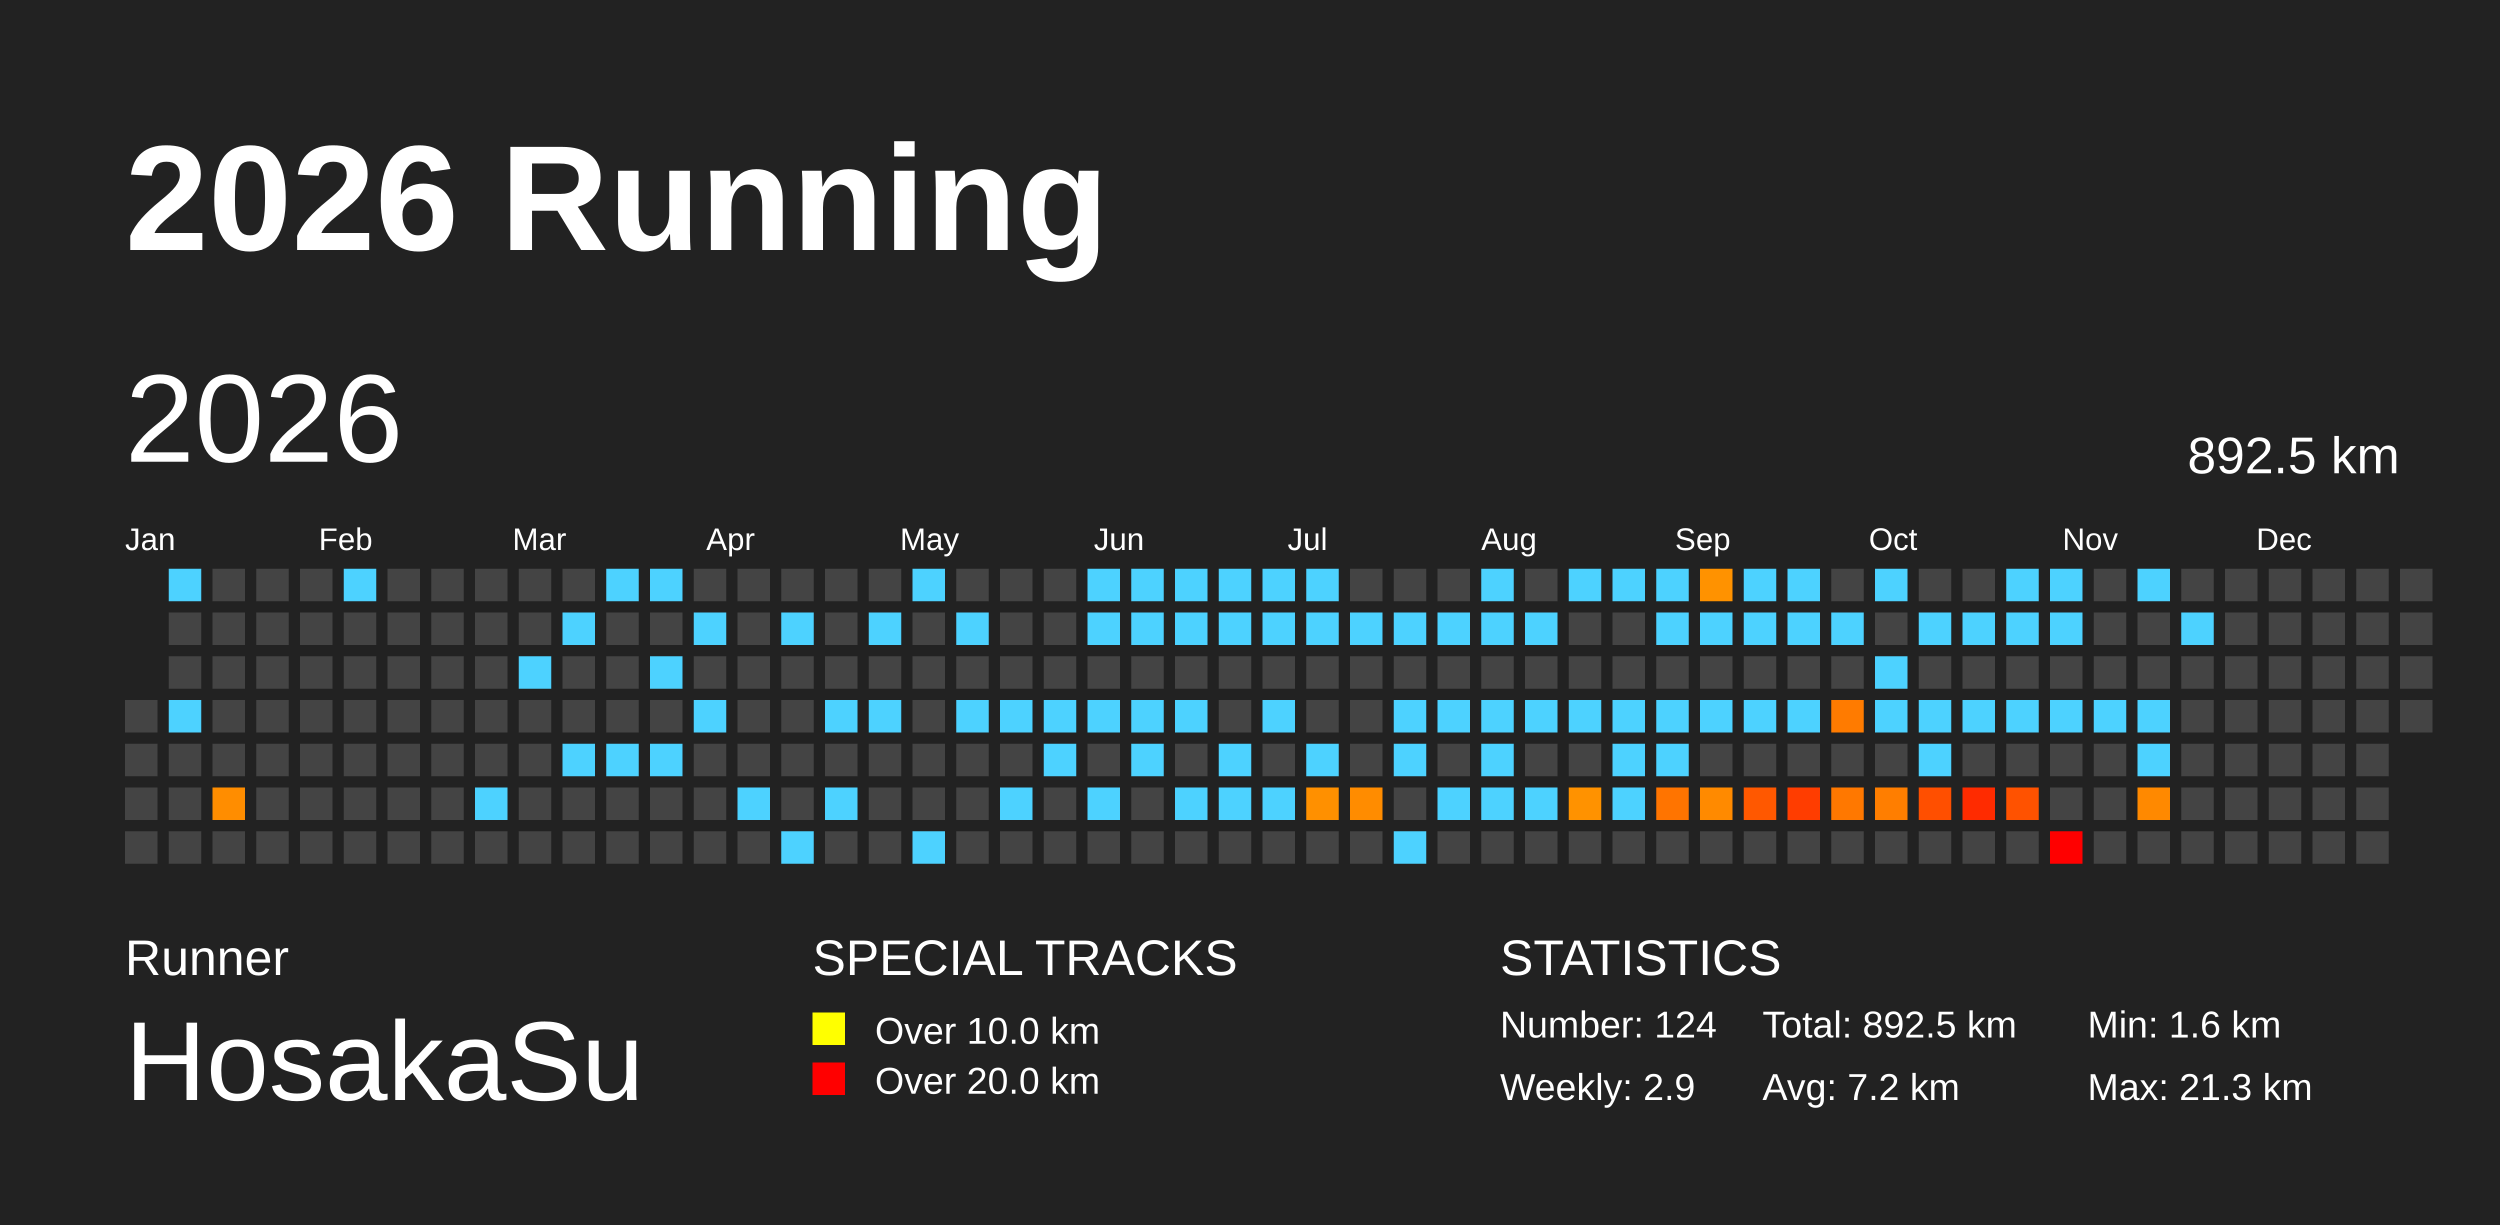
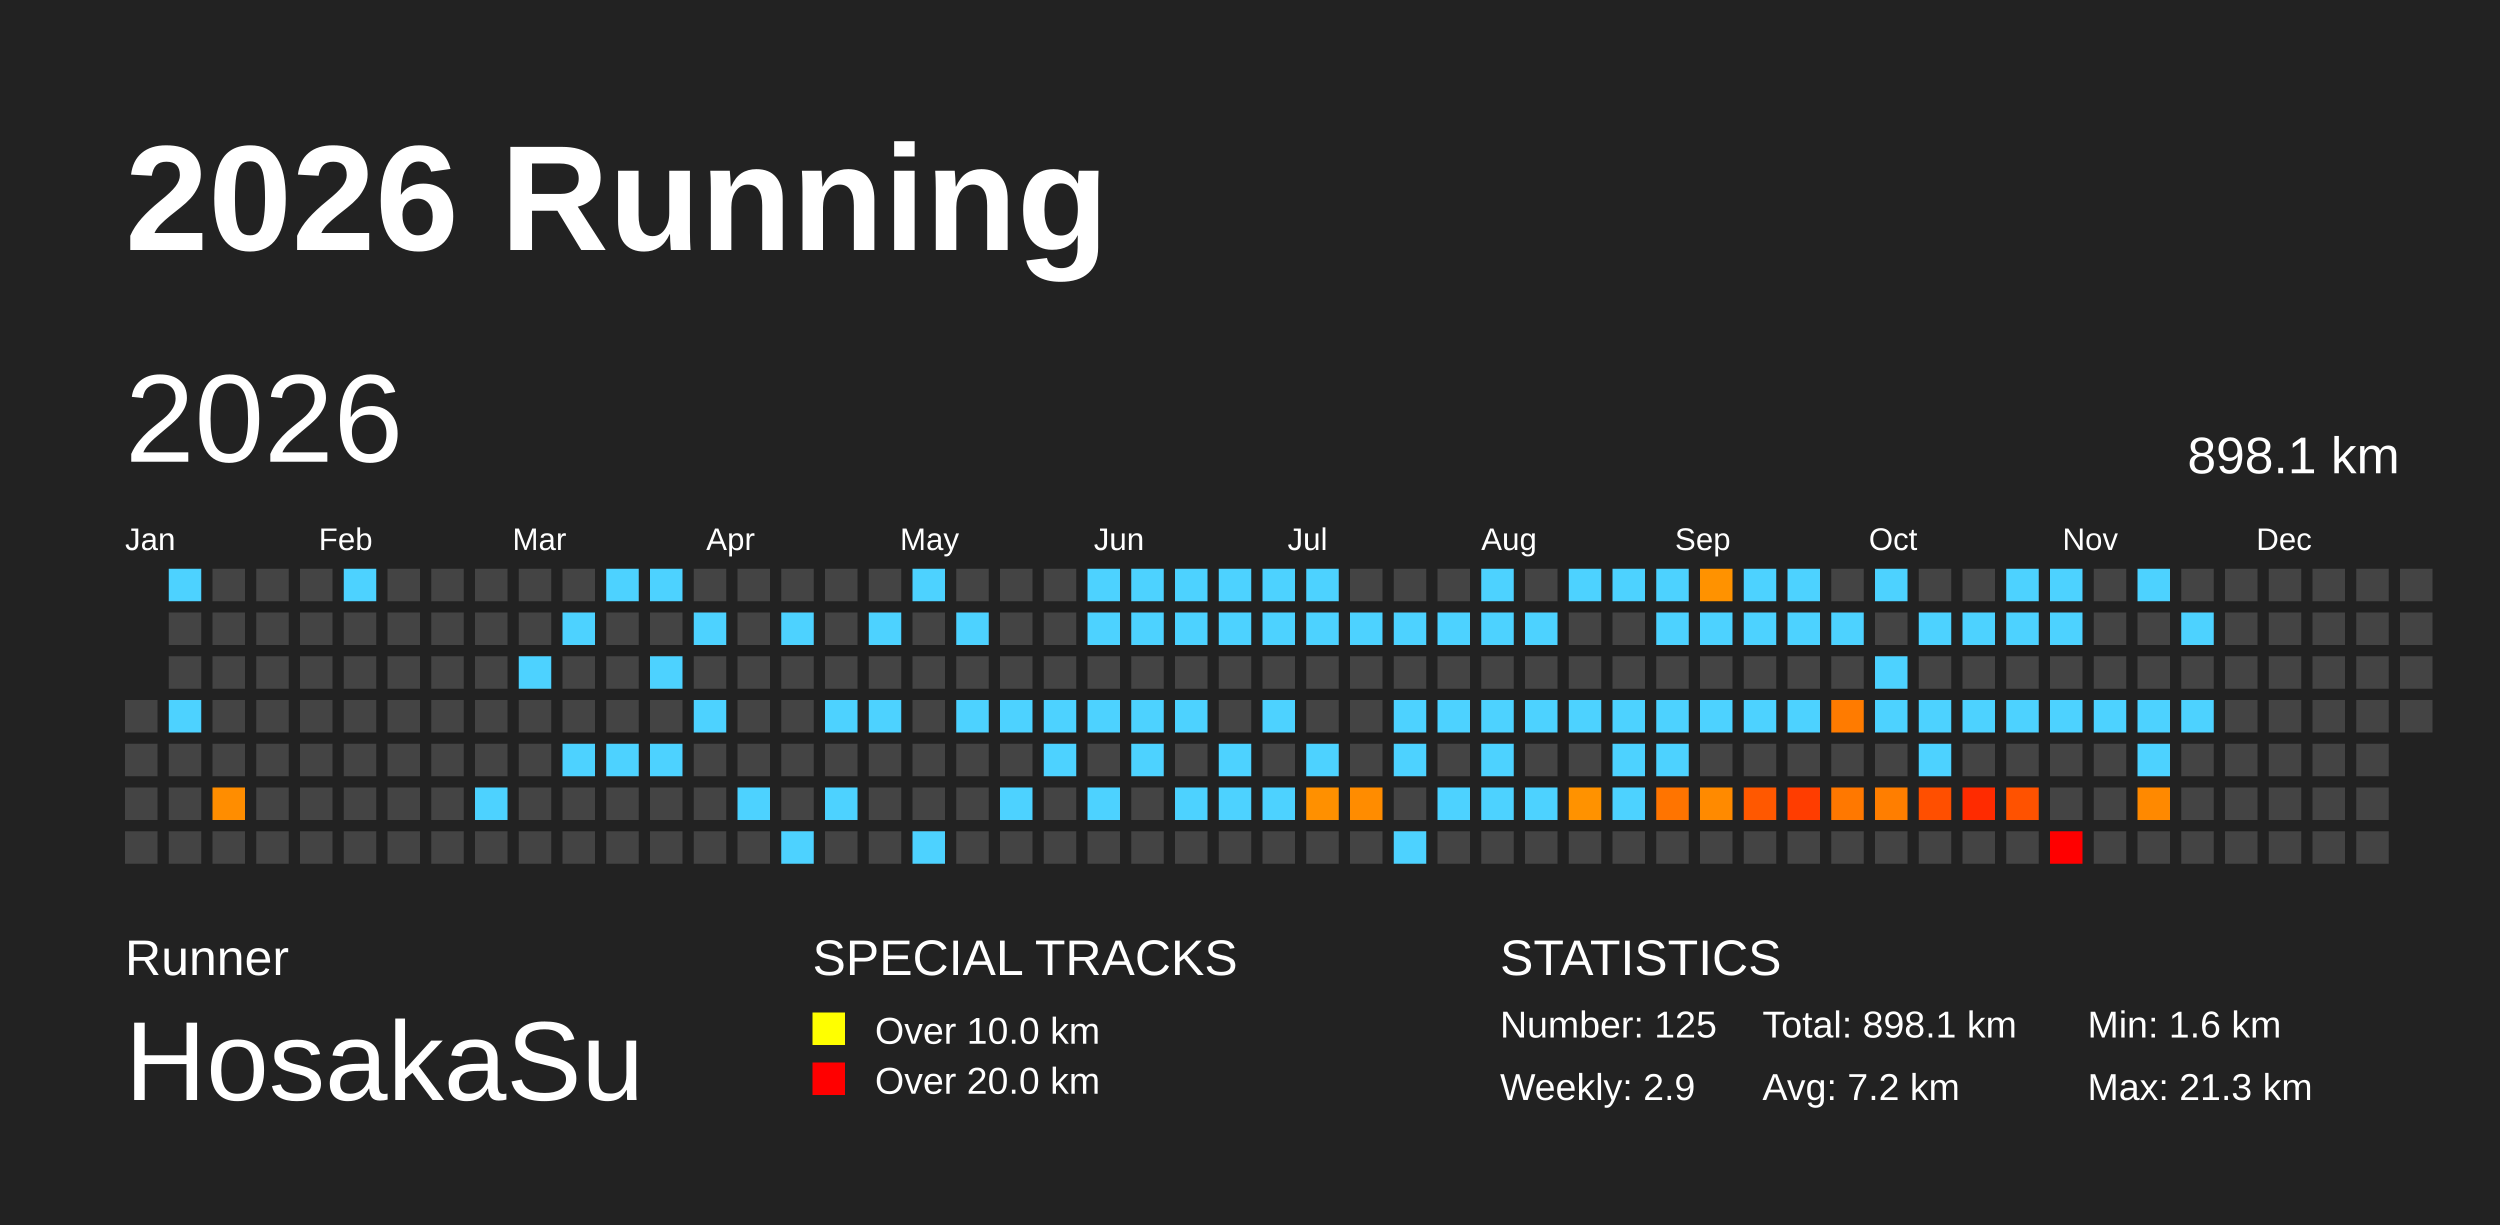
<svg xmlns="http://www.w3.org/2000/svg" baseProfile="full" height="98mm" version="1.1" viewBox="0,0,200,98" width="200mm">
  <defs>
    <pattern height="2" id="indoor-stripe" patternUnits="userSpaceOnUse" width="2">
      <line stroke="white" stroke-opacity="0.45" stroke-width="0.5" x1="0" x2="2" y1="2" y2="0" />
    </pattern>
  </defs>
  <rect fill="#222222" height="98" width="200" x="0" y="0" />
  <text fill="#FFFFFF" style="font-size:12px; font-family:Arial; font-weight:bold;" x="10" y="20">2026 Running</text>
  <text fill="#FFFFFF" style="font-size:4px; font-family:Arial" x="10" y="78">Runner</text>
  <text fill="#FFFFFF" style="font-size:9px; font-family:Arial" x="10" y="88">HosakaSu</text>
  <text fill="#FFFFFF" style="font-size:4px; font-family:Arial" x="65" y="78">SPECIAL TRACKS</text>
  <rect fill="yellow" height="2.6" width="2.6" x="65" y="81" />
  <text fill="#FFFFFF" style="font-size:3px; font-family:Arial" x="70" y="83.5">Over 10.0 km</text>
  <rect fill="red" height="2.6" width="2.6" x="65" y="85" />
  <text fill="#FFFFFF" style="font-size:3px; font-family:Arial" x="70" y="87.5">Over 20.0 km</text>
  <text fill="#FFFFFF" style="font-size:4px; font-family:Arial" x="120" y="78">STATISTICS</text>
-   <text fill="#FFFFFF" style="font-size:3px; font-family:Arial" x="120" y="83">Number: 124</text>
+   <text fill="#FFFFFF" style="font-size:3px; font-family:Arial" x="120" y="83">Number: 125</text>
  <text fill="#FFFFFF" style="font-size:3px; font-family:Arial" x="120" y="88">Weekly: 2.9</text>
-   <text fill="#FFFFFF" style="font-size:3px; font-family:Arial" x="141" y="83">Total: 892.5 km</text>
+   <text fill="#FFFFFF" style="font-size:3px; font-family:Arial" x="141" y="83">Total: 898.1 km</text>
  <text fill="#FFFFFF" style="font-size:3px; font-family:Arial" x="141" y="88">Avg: 7.2 km</text>
  <text fill="#FFFFFF" style="font-size:3px; font-family:Arial" x="167" y="83">Min: 1.6 km</text>
  <text fill="#FFFFFF" style="font-size:3px; font-family:Arial" x="167" y="88">Max: 21.3 km</text>
  <text dominant-baseline="hanging" fill="#FFFFFF" style="font-size:10.0px; font-family:Arial;" x="10" y="30">2026</text>
-   <text dominant-baseline="hanging" fill="#FFFFFF" style="font-size:4.125px; font-family:Arial;" x="175" y="35">892.5 km</text>
+   <text dominant-baseline="hanging" fill="#FFFFFF" style="font-size:4.125px; font-family:Arial;" x="175" y="35">898.1 km</text>
  <text fill="#FFFFFF" style="font-size:2.5px; font-family:Arial" x="10.0" y="44">Jan</text>
  <text fill="#FFFFFF" style="font-size:2.5px; font-family:Arial" x="25.5" y="44">Feb</text>
  <text fill="#FFFFFF" style="font-size:2.5px; font-family:Arial" x="41.0" y="44">Mar</text>
  <text fill="#FFFFFF" style="font-size:2.5px; font-family:Arial" x="56.5" y="44">Apr</text>
  <text fill="#FFFFFF" style="font-size:2.5px; font-family:Arial" x="72.0" y="44">May</text>
  <text fill="#FFFFFF" style="font-size:2.5px; font-family:Arial" x="87.5" y="44">Jun</text>
  <text fill="#FFFFFF" style="font-size:2.5px; font-family:Arial" x="103.0" y="44">Jul</text>
  <text fill="#FFFFFF" style="font-size:2.5px; font-family:Arial" x="118.5" y="44">Aug</text>
  <text fill="#FFFFFF" style="font-size:2.5px; font-family:Arial" x="134.0" y="44">Sep</text>
  <text fill="#FFFFFF" style="font-size:2.5px; font-family:Arial" x="149.5" y="44">Oct</text>
  <text fill="#FFFFFF" style="font-size:2.5px; font-family:Arial" x="165.0" y="44">Nov</text>
  <text fill="#FFFFFF" style="font-size:2.5px; font-family:Arial" x="180.5" y="44">Dec</text>
  <rect fill="#444444" height="2.6" width="2.6" x="10.0" y="56.0" />
  <rect fill="#444444" height="2.6" width="2.6" x="10.0" y="59.5" />
  <rect fill="#444444" height="2.6" width="2.6" x="10.0" y="63.0" />
  <rect fill="#444444" height="2.6" width="2.6" x="10.0" y="66.5" />
  <rect fill="#4dd2ff" height="2.6" width="2.6" x="13.5" y="45.5" />
  <rect fill="#444444" height="2.6" width="2.6" x="13.5" y="49.0" />
  <rect fill="#444444" height="2.6" width="2.6" x="13.5" y="52.5" />
  <rect fill="#4dd2ff" height="2.6" width="2.6" x="13.5" y="56.0" />
  <rect fill="#444444" height="2.6" width="2.6" x="13.5" y="59.5" />
  <rect fill="#444444" height="2.6" width="2.6" x="13.5" y="63.0" />
  <rect fill="#444444" height="2.6" width="2.6" x="13.5" y="66.5" />
  <rect fill="#444444" height="2.6" width="2.6" x="17.0" y="45.5" />
  <rect fill="#444444" height="2.6" width="2.6" x="17.0" y="49.0" />
  <rect fill="#444444" height="2.6" width="2.6" x="17.0" y="52.5" />
  <rect fill="#444444" height="2.6" width="2.6" x="17.0" y="56.0" />
  <rect fill="#444444" height="2.6" width="2.6" x="17.0" y="59.5" />
  <rect fill="#ff8d00" height="2.6" width="2.6" x="17.0" y="63.0" />
  <rect fill="#444444" height="2.6" width="2.6" x="17.0" y="66.5" />
  <rect fill="#444444" height="2.6" width="2.6" x="20.5" y="45.5" />
  <rect fill="#444444" height="2.6" width="2.6" x="20.5" y="49.0" />
  <rect fill="#444444" height="2.6" width="2.6" x="20.5" y="52.5" />
  <rect fill="#444444" height="2.6" width="2.6" x="20.5" y="56.0" />
  <rect fill="#444444" height="2.6" width="2.6" x="20.5" y="59.5" />
  <rect fill="#444444" height="2.6" width="2.6" x="20.5" y="63.0" />
  <rect fill="#444444" height="2.6" width="2.6" x="20.5" y="66.5" />
  <rect fill="#444444" height="2.6" width="2.6" x="24.0" y="45.5" />
  <rect fill="#444444" height="2.6" width="2.6" x="24.0" y="49.0" />
  <rect fill="#444444" height="2.6" width="2.6" x="24.0" y="52.5" />
  <rect fill="#444444" height="2.6" width="2.6" x="24.0" y="56.0" />
  <rect fill="#444444" height="2.6" width="2.6" x="24.0" y="59.5" />
  <rect fill="#444444" height="2.6" width="2.6" x="24.0" y="63.0" />
  <rect fill="#444444" height="2.6" width="2.6" x="24.0" y="66.5" />
  <rect fill="#4dd2ff" height="2.6" width="2.6" x="27.5" y="45.5" />
  <rect fill="#444444" height="2.6" width="2.6" x="27.5" y="49.0" />
  <rect fill="#444444" height="2.6" width="2.6" x="27.5" y="52.5" />
  <rect fill="#444444" height="2.6" width="2.6" x="27.5" y="56.0" />
  <rect fill="#444444" height="2.6" width="2.6" x="27.5" y="59.5" />
  <rect fill="#444444" height="2.6" width="2.6" x="27.5" y="63.0" />
  <rect fill="#444444" height="2.6" width="2.6" x="27.5" y="66.5" />
  <rect fill="#444444" height="2.6" width="2.6" x="31.0" y="45.5" />
  <rect fill="#444444" height="2.6" width="2.6" x="31.0" y="49.0" />
  <rect fill="#444444" height="2.6" width="2.6" x="31.0" y="52.5" />
  <rect fill="#444444" height="2.6" width="2.6" x="31.0" y="56.0" />
  <rect fill="#444444" height="2.6" width="2.6" x="31.0" y="59.5" />
  <rect fill="#444444" height="2.6" width="2.6" x="31.0" y="63.0" />
  <rect fill="#444444" height="2.6" width="2.6" x="31.0" y="66.5" />
  <rect fill="#444444" height="2.6" width="2.6" x="34.5" y="45.5" />
  <rect fill="#444444" height="2.6" width="2.6" x="34.5" y="49.0" />
  <rect fill="#444444" height="2.6" width="2.6" x="34.5" y="52.5" />
  <rect fill="#444444" height="2.6" width="2.6" x="34.5" y="56.0" />
  <rect fill="#444444" height="2.6" width="2.6" x="34.5" y="59.5" />
  <rect fill="#444444" height="2.6" width="2.6" x="34.5" y="63.0" />
  <rect fill="#444444" height="2.6" width="2.6" x="34.5" y="66.5" />
  <rect fill="#444444" height="2.6" width="2.6" x="38.0" y="45.5" />
  <rect fill="#444444" height="2.6" width="2.6" x="38.0" y="49.0" />
  <rect fill="#444444" height="2.6" width="2.6" x="38.0" y="52.5" />
  <rect fill="#444444" height="2.6" width="2.6" x="38.0" y="56.0" />
  <rect fill="#444444" height="2.6" width="2.6" x="38.0" y="59.5" />
  <rect fill="#4dd2ff" height="2.6" width="2.6" x="38.0" y="63.0" />
  <rect fill="#444444" height="2.6" width="2.6" x="38.0" y="66.5" />
  <rect fill="#444444" height="2.6" width="2.6" x="41.5" y="45.5" />
  <rect fill="#444444" height="2.6" width="2.6" x="41.5" y="49.0" />
  <rect fill="#4dd2ff" height="2.6" width="2.6" x="41.5" y="52.5" />
  <rect fill="#444444" height="2.6" width="2.6" x="41.5" y="56.0" />
  <rect fill="#444444" height="2.6" width="2.6" x="41.5" y="59.5" />
  <rect fill="#444444" height="2.6" width="2.6" x="41.5" y="63.0" />
  <rect fill="#444444" height="2.6" width="2.6" x="41.5" y="66.5" />
  <rect fill="#444444" height="2.6" width="2.6" x="45.0" y="45.5" />
  <rect fill="#4dd2ff" height="2.6" width="2.6" x="45.0" y="49.0" />
  <rect fill="#444444" height="2.6" width="2.6" x="45.0" y="52.5" />
  <rect fill="#444444" height="2.6" width="2.6" x="45.0" y="56.0" />
  <rect fill="#4dd2ff" height="2.6" width="2.6" x="45.0" y="59.5" />
  <rect fill="#444444" height="2.6" width="2.6" x="45.0" y="63.0" />
  <rect fill="#444444" height="2.6" width="2.6" x="45.0" y="66.5" />
  <rect fill="#4dd2ff" height="2.6" width="2.6" x="48.5" y="45.5" />
  <rect fill="#444444" height="2.6" width="2.6" x="48.5" y="49.0" />
  <rect fill="#444444" height="2.6" width="2.6" x="48.5" y="52.5" />
  <rect fill="#444444" height="2.6" width="2.6" x="48.5" y="56.0" />
  <rect fill="#4dd2ff" height="2.6" width="2.6" x="48.5" y="59.5" />
  <rect fill="#444444" height="2.6" width="2.6" x="48.5" y="63.0" />
  <rect fill="#444444" height="2.6" width="2.6" x="48.5" y="66.5" />
  <rect fill="#4dd2ff" height="2.6" width="2.6" x="52.0" y="45.5" />
  <rect fill="#444444" height="2.6" width="2.6" x="52.0" y="49.0" />
  <rect fill="#4dd2ff" height="2.6" width="2.6" x="52.0" y="52.5" />
  <rect fill="#444444" height="2.6" width="2.6" x="52.0" y="56.0" />
  <rect fill="#4dd2ff" height="2.6" width="2.6" x="52.0" y="59.5" />
  <rect fill="#444444" height="2.6" width="2.6" x="52.0" y="63.0" />
  <rect fill="#444444" height="2.6" width="2.6" x="52.0" y="66.5" />
  <rect fill="#444444" height="2.6" width="2.6" x="55.5" y="45.5" />
  <rect fill="#4dd2ff" height="2.6" width="2.6" x="55.5" y="49.0" />
  <rect fill="#444444" height="2.6" width="2.6" x="55.5" y="52.5" />
  <rect fill="#4dd2ff" height="2.6" width="2.6" x="55.5" y="56.0" />
  <rect fill="#444444" height="2.6" width="2.6" x="55.5" y="59.5" />
  <rect fill="#444444" height="2.6" width="2.6" x="55.5" y="63.0" />
  <rect fill="#444444" height="2.6" width="2.6" x="55.5" y="66.5" />
  <rect fill="#444444" height="2.6" width="2.6" x="59.0" y="45.5" />
  <rect fill="#444444" height="2.6" width="2.6" x="59.0" y="49.0" />
  <rect fill="#444444" height="2.6" width="2.6" x="59.0" y="52.5" />
  <rect fill="#444444" height="2.6" width="2.6" x="59.0" y="56.0" />
  <rect fill="#444444" height="2.6" width="2.6" x="59.0" y="59.5" />
  <rect fill="#4dd2ff" height="2.6" width="2.6" x="59.0" y="63.0" />
  <rect fill="#444444" height="2.6" width="2.6" x="59.0" y="66.5" />
  <rect fill="#444444" height="2.6" width="2.6" x="62.5" y="45.5" />
  <rect fill="#4dd2ff" height="2.6" width="2.6" x="62.5" y="49.0" />
  <rect fill="#444444" height="2.6" width="2.6" x="62.5" y="52.5" />
  <rect fill="#444444" height="2.6" width="2.6" x="62.5" y="56.0" />
  <rect fill="#444444" height="2.6" width="2.6" x="62.5" y="59.5" />
  <rect fill="#444444" height="2.6" width="2.6" x="62.5" y="63.0" />
  <rect fill="#4dd2ff" height="2.6" width="2.6" x="62.5" y="66.5" />
  <rect fill="#444444" height="2.6" width="2.6" x="66.0" y="45.5" />
  <rect fill="#444444" height="2.6" width="2.6" x="66.0" y="49.0" />
  <rect fill="#444444" height="2.6" width="2.6" x="66.0" y="52.5" />
  <rect fill="#4dd2ff" height="2.6" width="2.6" x="66.0" y="56.0" />
  <rect fill="#444444" height="2.6" width="2.6" x="66.0" y="59.5" />
  <rect fill="#4dd2ff" height="2.6" width="2.6" x="66.0" y="63.0" />
  <rect fill="#444444" height="2.6" width="2.6" x="66.0" y="66.5" />
  <rect fill="#444444" height="2.6" width="2.6" x="69.5" y="45.5" />
  <rect fill="#4dd2ff" height="2.6" width="2.6" x="69.5" y="49.0" />
  <rect fill="#444444" height="2.6" width="2.6" x="69.5" y="52.5" />
  <rect fill="#4dd2ff" height="2.6" width="2.6" x="69.5" y="56.0" />
  <rect fill="#444444" height="2.6" width="2.6" x="69.5" y="59.5" />
  <rect fill="#444444" height="2.6" width="2.6" x="69.5" y="63.0" />
  <rect fill="#444444" height="2.6" width="2.6" x="69.5" y="66.5" />
  <rect fill="#4dd2ff" height="2.6" width="2.6" x="73.0" y="45.5" />
  <rect fill="#444444" height="2.6" width="2.6" x="73.0" y="49.0" />
  <rect fill="#444444" height="2.6" width="2.6" x="73.0" y="52.5" />
  <rect fill="#444444" height="2.6" width="2.6" x="73.0" y="56.0" />
  <rect fill="#444444" height="2.6" width="2.6" x="73.0" y="59.5" />
  <rect fill="#444444" height="2.6" width="2.6" x="73.0" y="63.0" />
  <rect fill="#4dd2ff" height="2.6" width="2.6" x="73.0" y="66.5" />
  <rect fill="#444444" height="2.6" width="2.6" x="76.5" y="45.5" />
  <rect fill="#4dd2ff" height="2.6" width="2.6" x="76.5" y="49.0" />
  <rect fill="#444444" height="2.6" width="2.6" x="76.5" y="52.5" />
  <rect fill="#4dd2ff" height="2.6" width="2.6" x="76.5" y="56.0" />
  <rect fill="#444444" height="2.6" width="2.6" x="76.5" y="59.5" />
  <rect fill="#444444" height="2.6" width="2.6" x="76.5" y="63.0" />
  <rect fill="#444444" height="2.6" width="2.6" x="76.5" y="66.5" />
  <rect fill="#444444" height="2.6" width="2.6" x="80.0" y="45.5" />
  <rect fill="#444444" height="2.6" width="2.6" x="80.0" y="49.0" />
  <rect fill="#444444" height="2.6" width="2.6" x="80.0" y="52.5" />
  <rect fill="#4dd2ff" height="2.6" width="2.6" x="80.0" y="56.0" />
  <rect fill="#444444" height="2.6" width="2.6" x="80.0" y="59.5" />
  <rect fill="#4dd2ff" height="2.6" width="2.6" x="80.0" y="63.0" />
  <rect fill="#444444" height="2.6" width="2.6" x="80.0" y="66.5" />
  <rect fill="#444444" height="2.6" width="2.6" x="83.5" y="45.5" />
  <rect fill="#444444" height="2.6" width="2.6" x="83.5" y="49.0" />
  <rect fill="#444444" height="2.6" width="2.6" x="83.5" y="52.5" />
  <rect fill="#4dd2ff" height="2.6" width="2.6" x="83.5" y="56.0" />
  <rect fill="#4dd2ff" height="2.6" width="2.6" x="83.5" y="59.5" />
  <rect fill="#444444" height="2.6" width="2.6" x="83.5" y="63.0" />
  <rect fill="#444444" height="2.6" width="2.6" x="83.5" y="66.5" />
  <rect fill="#4dd2ff" height="2.6" width="2.6" x="87.0" y="45.5" />
  <rect fill="#4dd2ff" height="2.6" width="2.6" x="87.0" y="49.0" />
  <rect fill="#444444" height="2.6" width="2.6" x="87.0" y="52.5" />
  <rect fill="#4dd2ff" height="2.6" width="2.6" x="87.0" y="56.0" />
  <rect fill="#444444" height="2.6" width="2.6" x="87.0" y="59.5" />
  <rect fill="#4dd2ff" height="2.6" width="2.6" x="87.0" y="63.0" />
  <rect fill="#444444" height="2.6" width="2.6" x="87.0" y="66.5" />
  <rect fill="#4dd2ff" height="2.6" width="2.6" x="90.5" y="45.5" />
  <rect fill="#4dd2ff" height="2.6" width="2.6" x="90.5" y="49.0" />
  <rect fill="#444444" height="2.6" width="2.6" x="90.5" y="52.5" />
  <rect fill="#4dd2ff" height="2.6" width="2.6" x="90.5" y="56.0" />
  <rect fill="#4dd2ff" height="2.6" width="2.6" x="90.5" y="59.5" />
  <rect fill="#444444" height="2.6" width="2.6" x="90.5" y="63.0" />
  <rect fill="#444444" height="2.6" width="2.6" x="90.5" y="66.5" />
  <rect fill="#4dd2ff" height="2.6" width="2.6" x="94.0" y="45.5" />
  <rect fill="#4dd2ff" height="2.6" width="2.6" x="94.0" y="49.0" />
  <rect fill="#444444" height="2.6" width="2.6" x="94.0" y="52.5" />
  <rect fill="#4dd2ff" height="2.6" width="2.6" x="94.0" y="56.0" />
  <rect fill="#444444" height="2.6" width="2.6" x="94.0" y="59.5" />
  <rect fill="#4dd2ff" height="2.6" width="2.6" x="94.0" y="63.0" />
  <rect fill="#444444" height="2.6" width="2.6" x="94.0" y="66.5" />
  <rect fill="#4dd2ff" height="2.6" width="2.6" x="97.5" y="45.5" />
  <rect fill="#4dd2ff" height="2.6" width="2.6" x="97.5" y="49.0" />
  <rect fill="#444444" height="2.6" width="2.6" x="97.5" y="52.5" />
  <rect fill="#444444" height="2.6" width="2.6" x="97.5" y="56.0" />
  <rect fill="#4dd2ff" height="2.6" width="2.6" x="97.5" y="59.5" />
  <rect fill="#4dd2ff" height="2.6" width="2.6" x="97.5" y="63.0" />
  <rect fill="#444444" height="2.6" width="2.6" x="97.5" y="66.5" />
  <rect fill="#4dd2ff" height="2.6" width="2.6" x="101.0" y="45.5" />
  <rect fill="#4dd2ff" height="2.6" width="2.6" x="101.0" y="49.0" />
  <rect fill="#444444" height="2.6" width="2.6" x="101.0" y="52.5" />
  <rect fill="#4dd2ff" height="2.6" width="2.6" x="101.0" y="56.0" />
  <rect fill="#444444" height="2.6" width="2.6" x="101.0" y="59.5" />
  <rect fill="#4dd2ff" height="2.6" width="2.6" x="101.0" y="63.0" />
  <rect fill="#444444" height="2.6" width="2.6" x="101.0" y="66.5" />
  <rect fill="#4dd2ff" height="2.6" width="2.6" x="104.5" y="45.5" />
  <rect fill="#4dd2ff" height="2.6" width="2.6" x="104.5" y="49.0" />
  <rect fill="#444444" height="2.6" width="2.6" x="104.5" y="52.5" />
  <rect fill="#444444" height="2.6" width="2.6" x="104.5" y="56.0" />
  <rect fill="#4dd2ff" height="2.6" width="2.6" x="104.5" y="59.5" />
  <rect fill="#ff9000" height="2.6" width="2.6" x="104.5" y="63.0" />
  <rect fill="#444444" height="2.6" width="2.6" x="104.5" y="66.5" />
  <rect fill="#444444" height="2.6" width="2.6" x="108.0" y="45.5" />
  <rect fill="#4dd2ff" height="2.6" width="2.6" x="108.0" y="49.0" />
  <rect fill="#444444" height="2.6" width="2.6" x="108.0" y="52.5" />
  <rect fill="#444444" height="2.6" width="2.6" x="108.0" y="56.0" />
  <rect fill="#444444" height="2.6" width="2.6" x="108.0" y="59.5" />
  <rect fill="#ff8c00" height="2.6" width="2.6" x="108.0" y="63.0" />
  <rect fill="#444444" height="2.6" width="2.6" x="108.0" y="66.5" />
  <rect fill="#444444" height="2.6" width="2.6" x="111.5" y="45.5" />
  <rect fill="#4dd2ff" height="2.6" width="2.6" x="111.5" y="49.0" />
  <rect fill="#444444" height="2.6" width="2.6" x="111.5" y="52.5" />
  <rect fill="#4dd2ff" height="2.6" width="2.6" x="111.5" y="56.0" />
  <rect fill="#4dd2ff" height="2.6" width="2.6" x="111.5" y="59.5" />
  <rect fill="#444444" height="2.6" width="2.6" x="111.5" y="63.0" />
  <rect fill="#4dd2ff" height="2.6" width="2.6" x="111.5" y="66.5" />
  <rect fill="#444444" height="2.6" width="2.6" x="115.0" y="45.5" />
  <rect fill="#4dd2ff" height="2.6" width="2.6" x="115.0" y="49.0" />
  <rect fill="#444444" height="2.6" width="2.6" x="115.0" y="52.5" />
  <rect fill="#4dd2ff" height="2.6" width="2.6" x="115.0" y="56.0" />
  <rect fill="#444444" height="2.6" width="2.6" x="115.0" y="59.5" />
  <rect fill="#4dd2ff" height="2.6" width="2.6" x="115.0" y="63.0" />
  <rect fill="#444444" height="2.6" width="2.6" x="115.0" y="66.5" />
  <rect fill="#4dd2ff" height="2.6" width="2.6" x="118.5" y="45.5" />
  <rect fill="#4dd2ff" height="2.6" width="2.6" x="118.5" y="49.0" />
  <rect fill="#444444" height="2.6" width="2.6" x="118.5" y="52.5" />
  <rect fill="#4dd2ff" height="2.6" width="2.6" x="118.5" y="56.0" />
  <rect fill="#4dd2ff" height="2.6" width="2.6" x="118.5" y="59.5" />
  <rect fill="#4dd2ff" height="2.6" width="2.6" x="118.5" y="63.0" />
  <rect fill="#444444" height="2.6" width="2.6" x="118.5" y="66.5" />
  <rect fill="#444444" height="2.6" width="2.6" x="122.0" y="45.5" />
  <rect fill="#4dd2ff" height="2.6" width="2.6" x="122.0" y="49.0" />
  <rect fill="#444444" height="2.6" width="2.6" x="122.0" y="52.5" />
  <rect fill="#4dd2ff" height="2.6" width="2.6" x="122.0" y="56.0" />
  <rect fill="#444444" height="2.6" width="2.6" x="122.0" y="59.5" />
  <rect fill="#4dd2ff" height="2.6" width="2.6" x="122.0" y="63.0" />
  <rect fill="#444444" height="2.6" width="2.6" x="122.0" y="66.5" />
  <rect fill="#4dd2ff" height="2.6" width="2.6" x="125.5" y="45.5" />
  <rect fill="#444444" height="2.6" width="2.6" x="125.5" y="49.0" />
  <rect fill="#444444" height="2.6" width="2.6" x="125.5" y="52.5" />
  <rect fill="#4dd2ff" height="2.6" width="2.6" x="125.5" y="56.0" />
  <rect fill="#444444" height="2.6" width="2.6" x="125.5" y="59.5" />
  <rect fill="#ff9200" height="2.6" width="2.6" x="125.5" y="63.0" />
  <rect fill="#444444" height="2.6" width="2.6" x="125.5" y="66.5" />
  <rect fill="#4dd2ff" height="2.6" width="2.6" x="129.0" y="45.5" />
  <rect fill="#444444" height="2.6" width="2.6" x="129.0" y="49.0" />
  <rect fill="#444444" height="2.6" width="2.6" x="129.0" y="52.5" />
  <rect fill="#4dd2ff" height="2.6" width="2.6" x="129.0" y="56.0" />
  <rect fill="#4dd2ff" height="2.6" width="2.6" x="129.0" y="59.5" />
  <rect fill="#4dd2ff" height="2.6" width="2.6" x="129.0" y="63.0" />
  <rect fill="#444444" height="2.6" width="2.6" x="129.0" y="66.5" />
  <rect fill="#4dd2ff" height="2.6" width="2.6" x="132.5" y="45.5" />
  <rect fill="#4dd2ff" height="2.6" width="2.6" x="132.5" y="49.0" />
  <rect fill="#444444" height="2.6" width="2.6" x="132.5" y="52.5" />
  <rect fill="#4dd2ff" height="2.6" width="2.6" x="132.5" y="56.0" />
  <rect fill="#4dd2ff" height="2.6" width="2.6" x="132.5" y="59.5" />
  <rect fill="#ff7400" height="2.6" width="2.6" x="132.5" y="63.0" />
  <rect fill="#444444" height="2.6" width="2.6" x="132.5" y="66.5" />
  <rect fill="#ff9200" height="2.6" width="2.6" x="136.0" y="45.5" />
  <rect fill="#4dd2ff" height="2.6" width="2.6" x="136.0" y="49.0" />
  <rect fill="#444444" height="2.6" width="2.6" x="136.0" y="52.5" />
  <rect fill="#4dd2ff" height="2.6" width="2.6" x="136.0" y="56.0" />
  <rect fill="#444444" height="2.6" width="2.6" x="136.0" y="59.5" />
  <rect fill="#ff8a00" height="2.6" width="2.6" x="136.0" y="63.0" />
  <rect fill="#444444" height="2.6" width="2.6" x="136.0" y="66.5" />
  <rect fill="#4dd2ff" height="2.6" width="2.6" x="139.5" y="45.5" />
  <rect fill="#4dd2ff" height="2.6" width="2.6" x="139.5" y="49.0" />
  <rect fill="#444444" height="2.6" width="2.6" x="139.5" y="52.5" />
  <rect fill="#4dd2ff" height="2.6" width="2.6" x="139.5" y="56.0" />
  <rect fill="#444444" height="2.6" width="2.6" x="139.5" y="59.5" />
  <rect fill="#ff5800" height="2.6" width="2.6" x="139.5" y="63.0" />
  <rect fill="#444444" height="2.6" width="2.6" x="139.5" y="66.5" />
  <rect fill="#4dd2ff" height="2.6" width="2.6" x="143.0" y="45.5" />
  <rect fill="#4dd2ff" height="2.6" width="2.6" x="143.0" y="49.0" />
  <rect fill="#444444" height="2.6" width="2.6" x="143.0" y="52.5" />
  <rect fill="#4dd2ff" height="2.6" width="2.6" x="143.0" y="56.0" />
  <rect fill="#444444" height="2.6" width="2.6" x="143.0" y="59.5" />
  <rect fill="#ff3d00" height="2.6" width="2.6" x="143.0" y="63.0" />
  <rect fill="#444444" height="2.6" width="2.6" x="143.0" y="66.5" />
  <rect fill="#444444" height="2.6" width="2.6" x="146.5" y="45.5" />
  <rect fill="#4dd2ff" height="2.6" width="2.6" x="146.5" y="49.0" />
  <rect fill="#444444" height="2.6" width="2.6" x="146.5" y="52.5" />
  <rect fill="#ff7b00" height="2.6" width="2.6" x="146.5" y="56.0" />
  <rect fill="#444444" height="2.6" width="2.6" x="146.5" y="59.5" />
  <rect fill="#ff7800" height="2.6" width="2.6" x="146.5" y="63.0" />
  <rect fill="#444444" height="2.6" width="2.6" x="146.5" y="66.5" />
  <rect fill="#4dd2ff" height="2.6" width="2.6" x="150.0" y="45.5" />
  <rect fill="#444444" height="2.6" width="2.6" x="150.0" y="49.0" />
  <rect fill="#4dd2ff" height="2.6" width="2.6" x="150.0" y="52.5" />
  <rect fill="#4dd2ff" height="2.6" width="2.6" x="150.0" y="56.0" />
  <rect fill="#444444" height="2.6" width="2.6" x="150.0" y="59.5" />
  <rect fill="#ff7e00" height="2.6" width="2.6" x="150.0" y="63.0" />
  <rect fill="#444444" height="2.6" width="2.6" x="150.0" y="66.5" />
  <rect fill="#444444" height="2.6" width="2.6" x="153.5" y="45.5" />
  <rect fill="#4dd2ff" height="2.6" width="2.6" x="153.5" y="49.0" />
  <rect fill="#444444" height="2.6" width="2.6" x="153.5" y="52.5" />
  <rect fill="#4dd2ff" height="2.6" width="2.6" x="153.5" y="56.0" />
  <rect fill="#4dd2ff" height="2.6" width="2.6" x="153.5" y="59.5" />
  <rect fill="#ff4f00" height="2.6" width="2.6" x="153.5" y="63.0" />
  <rect fill="#444444" height="2.6" width="2.6" x="153.5" y="66.5" />
  <rect fill="#444444" height="2.6" width="2.6" x="157.0" y="45.5" />
  <rect fill="#4dd2ff" height="2.6" width="2.6" x="157.0" y="49.0" />
  <rect fill="#444444" height="2.6" width="2.6" x="157.0" y="52.5" />
  <rect fill="#4dd2ff" height="2.6" width="2.6" x="157.0" y="56.0" />
  <rect fill="#444444" height="2.6" width="2.6" x="157.0" y="59.5" />
  <rect fill="#ff2b00" height="2.6" width="2.6" x="157.0" y="63.0" />
  <rect fill="#444444" height="2.6" width="2.6" x="157.0" y="66.5" />
  <rect fill="#4dd2ff" height="2.6" width="2.6" x="160.5" y="45.5" />
  <rect fill="#4dd2ff" height="2.6" width="2.6" x="160.5" y="49.0" />
  <rect fill="#444444" height="2.6" width="2.6" x="160.5" y="52.5" />
  <rect fill="#4dd2ff" height="2.6" width="2.6" x="160.5" y="56.0" />
  <rect fill="#444444" height="2.6" width="2.6" x="160.5" y="59.5" />
  <rect fill="#ff5200" height="2.6" width="2.6" x="160.5" y="63.0" />
  <rect fill="#444444" height="2.6" width="2.6" x="160.5" y="66.5" />
  <rect fill="#4dd2ff" height="2.6" width="2.6" x="164.0" y="45.5" />
  <rect fill="#4dd2ff" height="2.6" width="2.6" x="164.0" y="49.0" />
  <rect fill="#444444" height="2.6" width="2.6" x="164.0" y="52.5" />
  <rect fill="#4dd2ff" height="2.6" width="2.6" x="164.0" y="56.0" />
  <rect fill="#444444" height="2.6" width="2.6" x="164.0" y="59.5" />
  <rect fill="#444444" height="2.6" width="2.6" x="164.0" y="63.0" />
  <rect fill="red" height="2.6" width="2.6" x="164.0" y="66.5" />
  <rect fill="#444444" height="2.6" width="2.6" x="167.5" y="45.5" />
  <rect fill="#444444" height="2.6" width="2.6" x="167.5" y="49.0" />
  <rect fill="#444444" height="2.6" width="2.6" x="167.5" y="52.5" />
  <rect fill="#4dd2ff" height="2.6" width="2.6" x="167.5" y="56.0" />
  <rect fill="#444444" height="2.6" width="2.6" x="167.5" y="59.5" />
  <rect fill="#444444" height="2.6" width="2.6" x="167.5" y="63.0" />
  <rect fill="#444444" height="2.6" width="2.6" x="167.5" y="66.5" />
  <rect fill="#4dd2ff" height="2.6" width="2.6" x="171.0" y="45.5" />
  <rect fill="#444444" height="2.6" width="2.6" x="171.0" y="49.0" />
  <rect fill="#444444" height="2.6" width="2.6" x="171.0" y="52.5" />
  <rect fill="#4dd2ff" height="2.6" width="2.6" x="171.0" y="56.0" />
  <rect fill="#4dd2ff" height="2.6" width="2.6" x="171.0" y="59.5" />
  <rect fill="#ff8900" height="2.6" width="2.6" x="171.0" y="63.0" />
  <rect fill="#444444" height="2.6" width="2.6" x="171.0" y="66.5" />
  <rect fill="#444444" height="2.6" width="2.6" x="174.5" y="45.5" />
  <rect fill="#4dd2ff" height="2.6" width="2.6" x="174.5" y="49.0" />
  <rect fill="#444444" height="2.6" width="2.6" x="174.5" y="52.5" />
-   <rect fill="#444444" height="2.6" width="2.6" x="174.5" y="56.0" />
+   <rect fill="#4dd2ff" height="2.6" width="2.6" x="174.5" y="56.0" />
  <rect fill="#444444" height="2.6" width="2.6" x="174.5" y="59.5" />
  <rect fill="#444444" height="2.6" width="2.6" x="174.5" y="63.0" />
  <rect fill="#444444" height="2.6" width="2.6" x="174.5" y="66.5" />
  <rect fill="#444444" height="2.6" width="2.6" x="178.0" y="45.5" />
  <rect fill="#444444" height="2.6" width="2.6" x="178.0" y="49.0" />
  <rect fill="#444444" height="2.6" width="2.6" x="178.0" y="52.5" />
  <rect fill="#444444" height="2.6" width="2.6" x="178.0" y="56.0" />
  <rect fill="#444444" height="2.6" width="2.6" x="178.0" y="59.5" />
  <rect fill="#444444" height="2.6" width="2.6" x="178.0" y="63.0" />
  <rect fill="#444444" height="2.6" width="2.6" x="178.0" y="66.5" />
  <rect fill="#444444" height="2.6" width="2.6" x="181.5" y="45.5" />
  <rect fill="#444444" height="2.6" width="2.6" x="181.5" y="49.0" />
  <rect fill="#444444" height="2.6" width="2.6" x="181.5" y="52.5" />
  <rect fill="#444444" height="2.6" width="2.6" x="181.5" y="56.0" />
  <rect fill="#444444" height="2.6" width="2.6" x="181.5" y="59.5" />
  <rect fill="#444444" height="2.6" width="2.6" x="181.5" y="63.0" />
  <rect fill="#444444" height="2.6" width="2.6" x="181.5" y="66.5" />
  <rect fill="#444444" height="2.6" width="2.6" x="185.0" y="45.5" />
  <rect fill="#444444" height="2.6" width="2.6" x="185.0" y="49.0" />
  <rect fill="#444444" height="2.6" width="2.6" x="185.0" y="52.5" />
  <rect fill="#444444" height="2.6" width="2.6" x="185.0" y="56.0" />
  <rect fill="#444444" height="2.6" width="2.6" x="185.0" y="59.5" />
  <rect fill="#444444" height="2.6" width="2.6" x="185.0" y="63.0" />
  <rect fill="#444444" height="2.6" width="2.6" x="185.0" y="66.5" />
  <rect fill="#444444" height="2.6" width="2.6" x="188.5" y="45.5" />
  <rect fill="#444444" height="2.6" width="2.6" x="188.5" y="49.0" />
  <rect fill="#444444" height="2.6" width="2.6" x="188.5" y="52.5" />
  <rect fill="#444444" height="2.6" width="2.6" x="188.5" y="56.0" />
  <rect fill="#444444" height="2.6" width="2.6" x="188.5" y="59.5" />
  <rect fill="#444444" height="2.6" width="2.6" x="188.5" y="63.0" />
  <rect fill="#444444" height="2.6" width="2.6" x="188.5" y="66.5" />
  <rect fill="#444444" height="2.6" width="2.6" x="192.0" y="45.5" />
  <rect fill="#444444" height="2.6" width="2.6" x="192.0" y="49.0" />
  <rect fill="#444444" height="2.6" width="2.6" x="192.0" y="52.5" />
  <rect fill="#444444" height="2.6" width="2.6" x="192.0" y="56.0" />
</svg>
